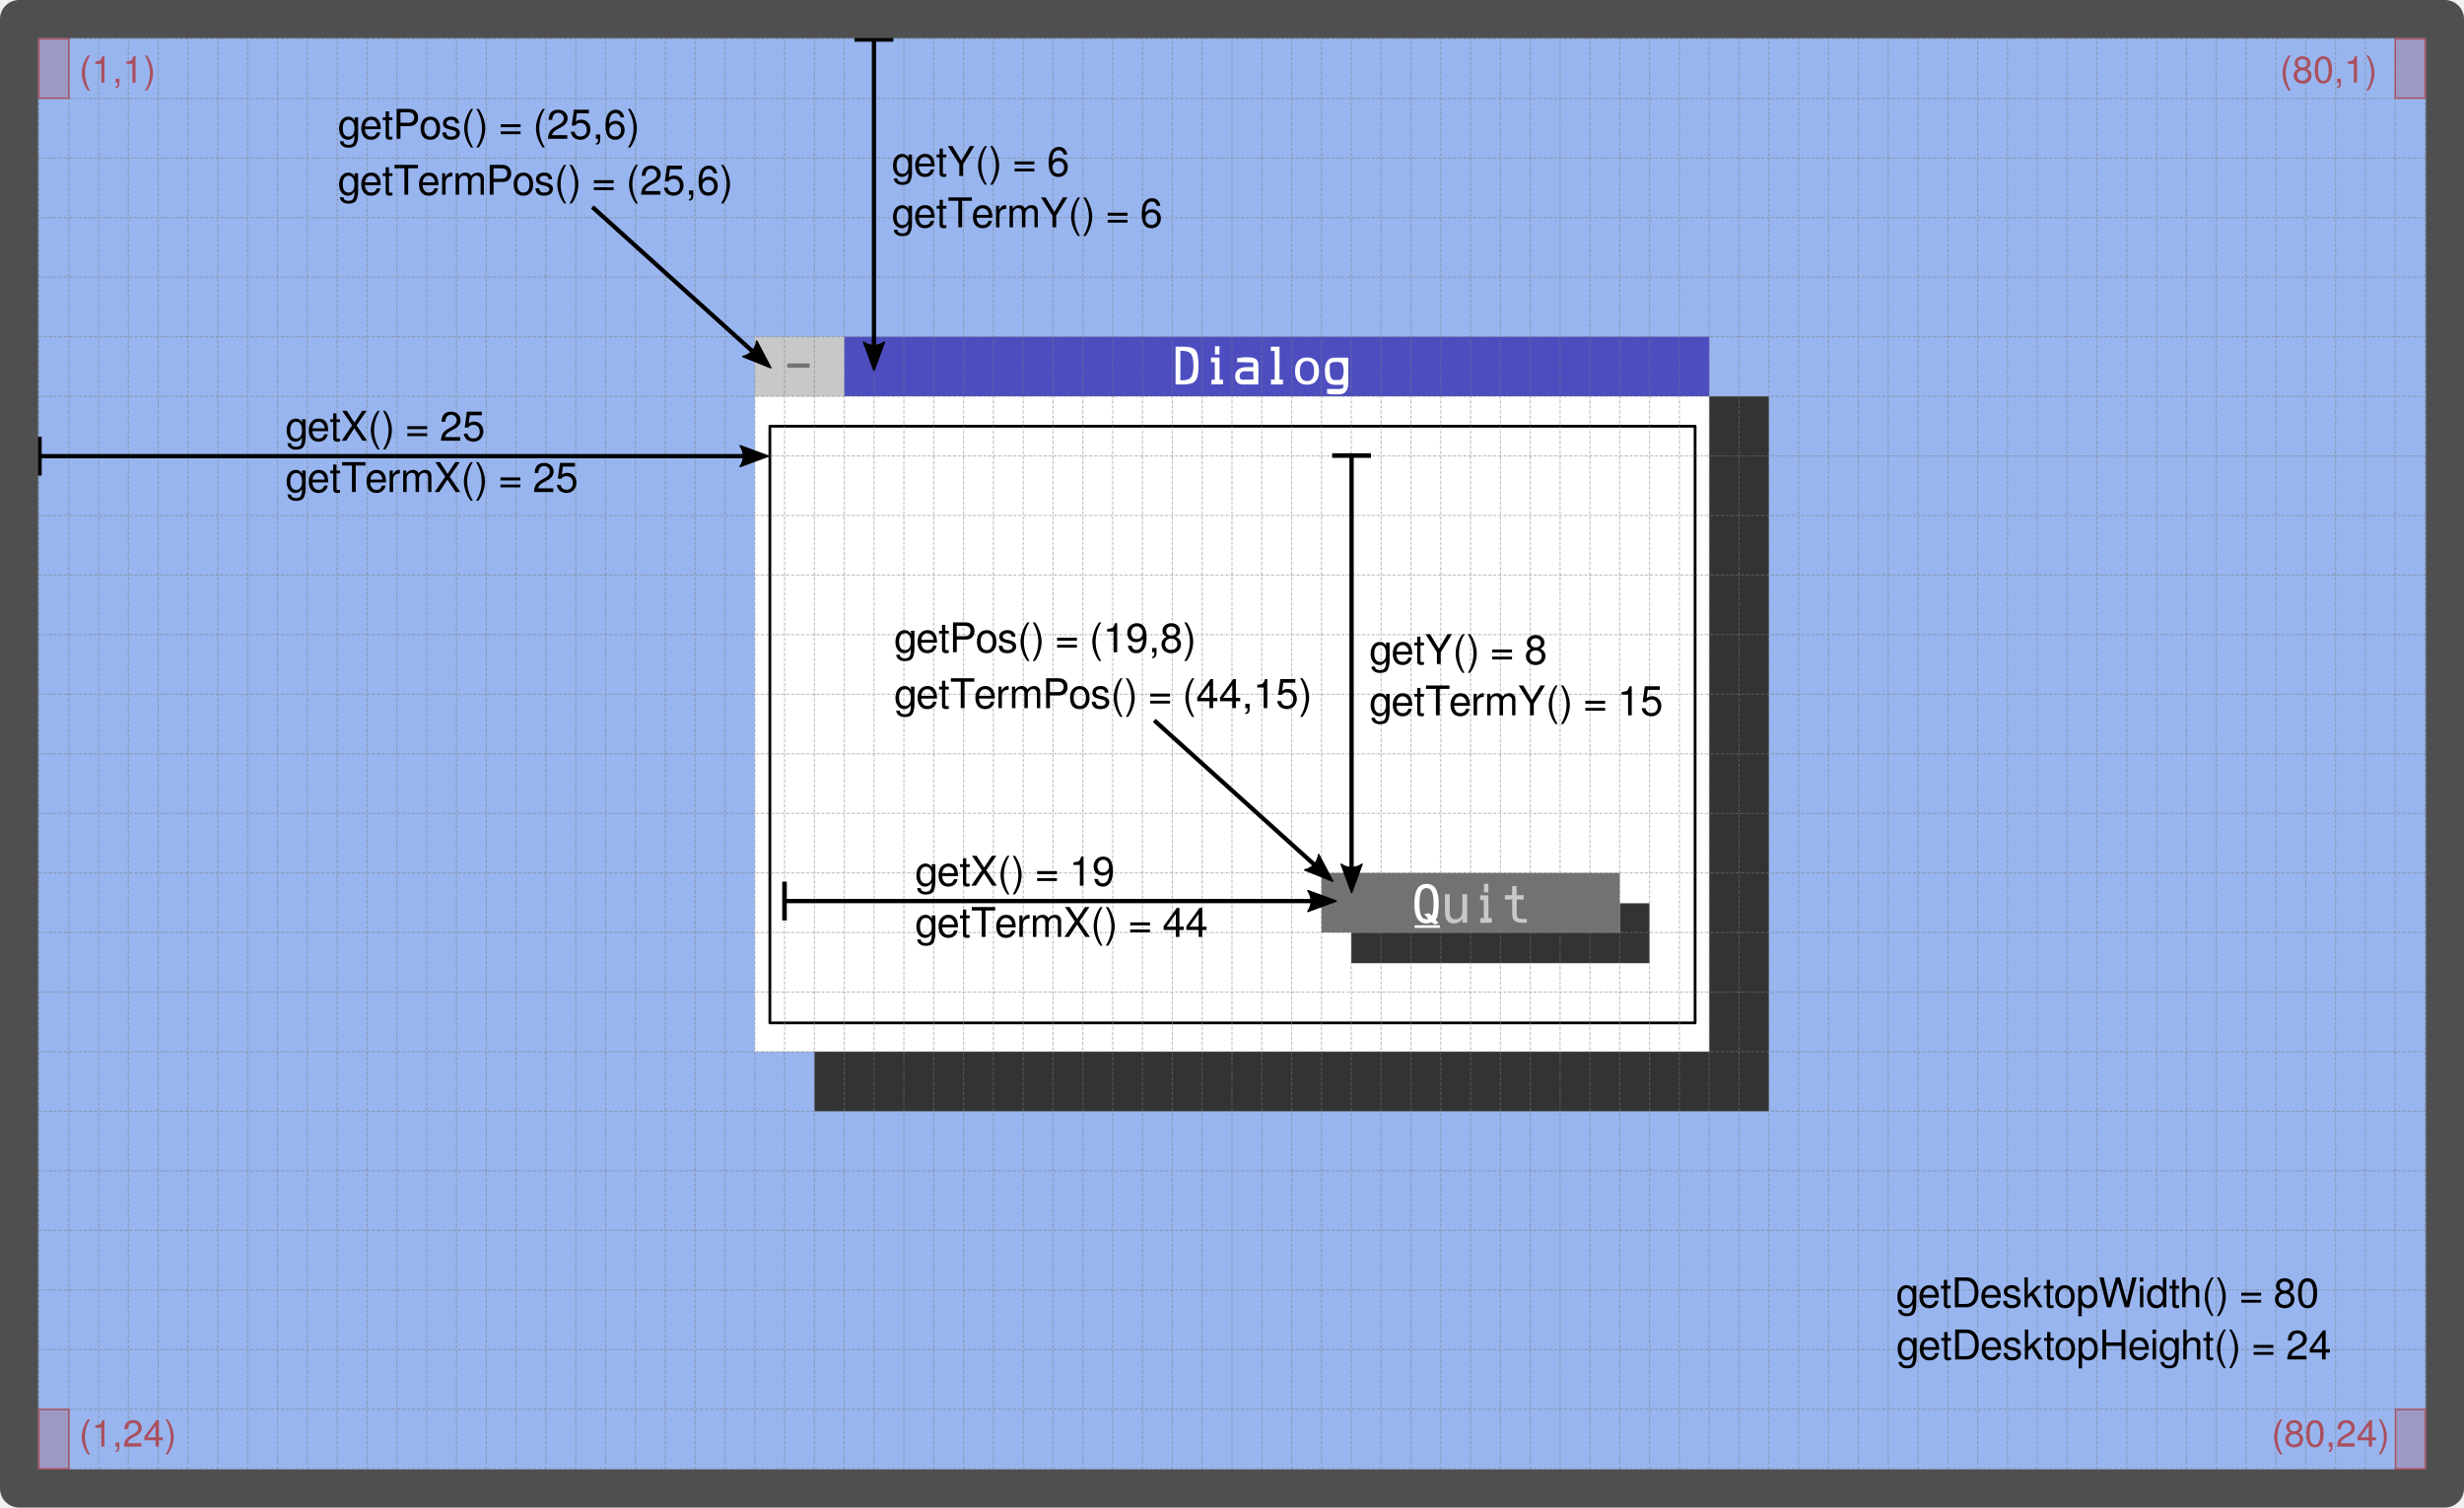
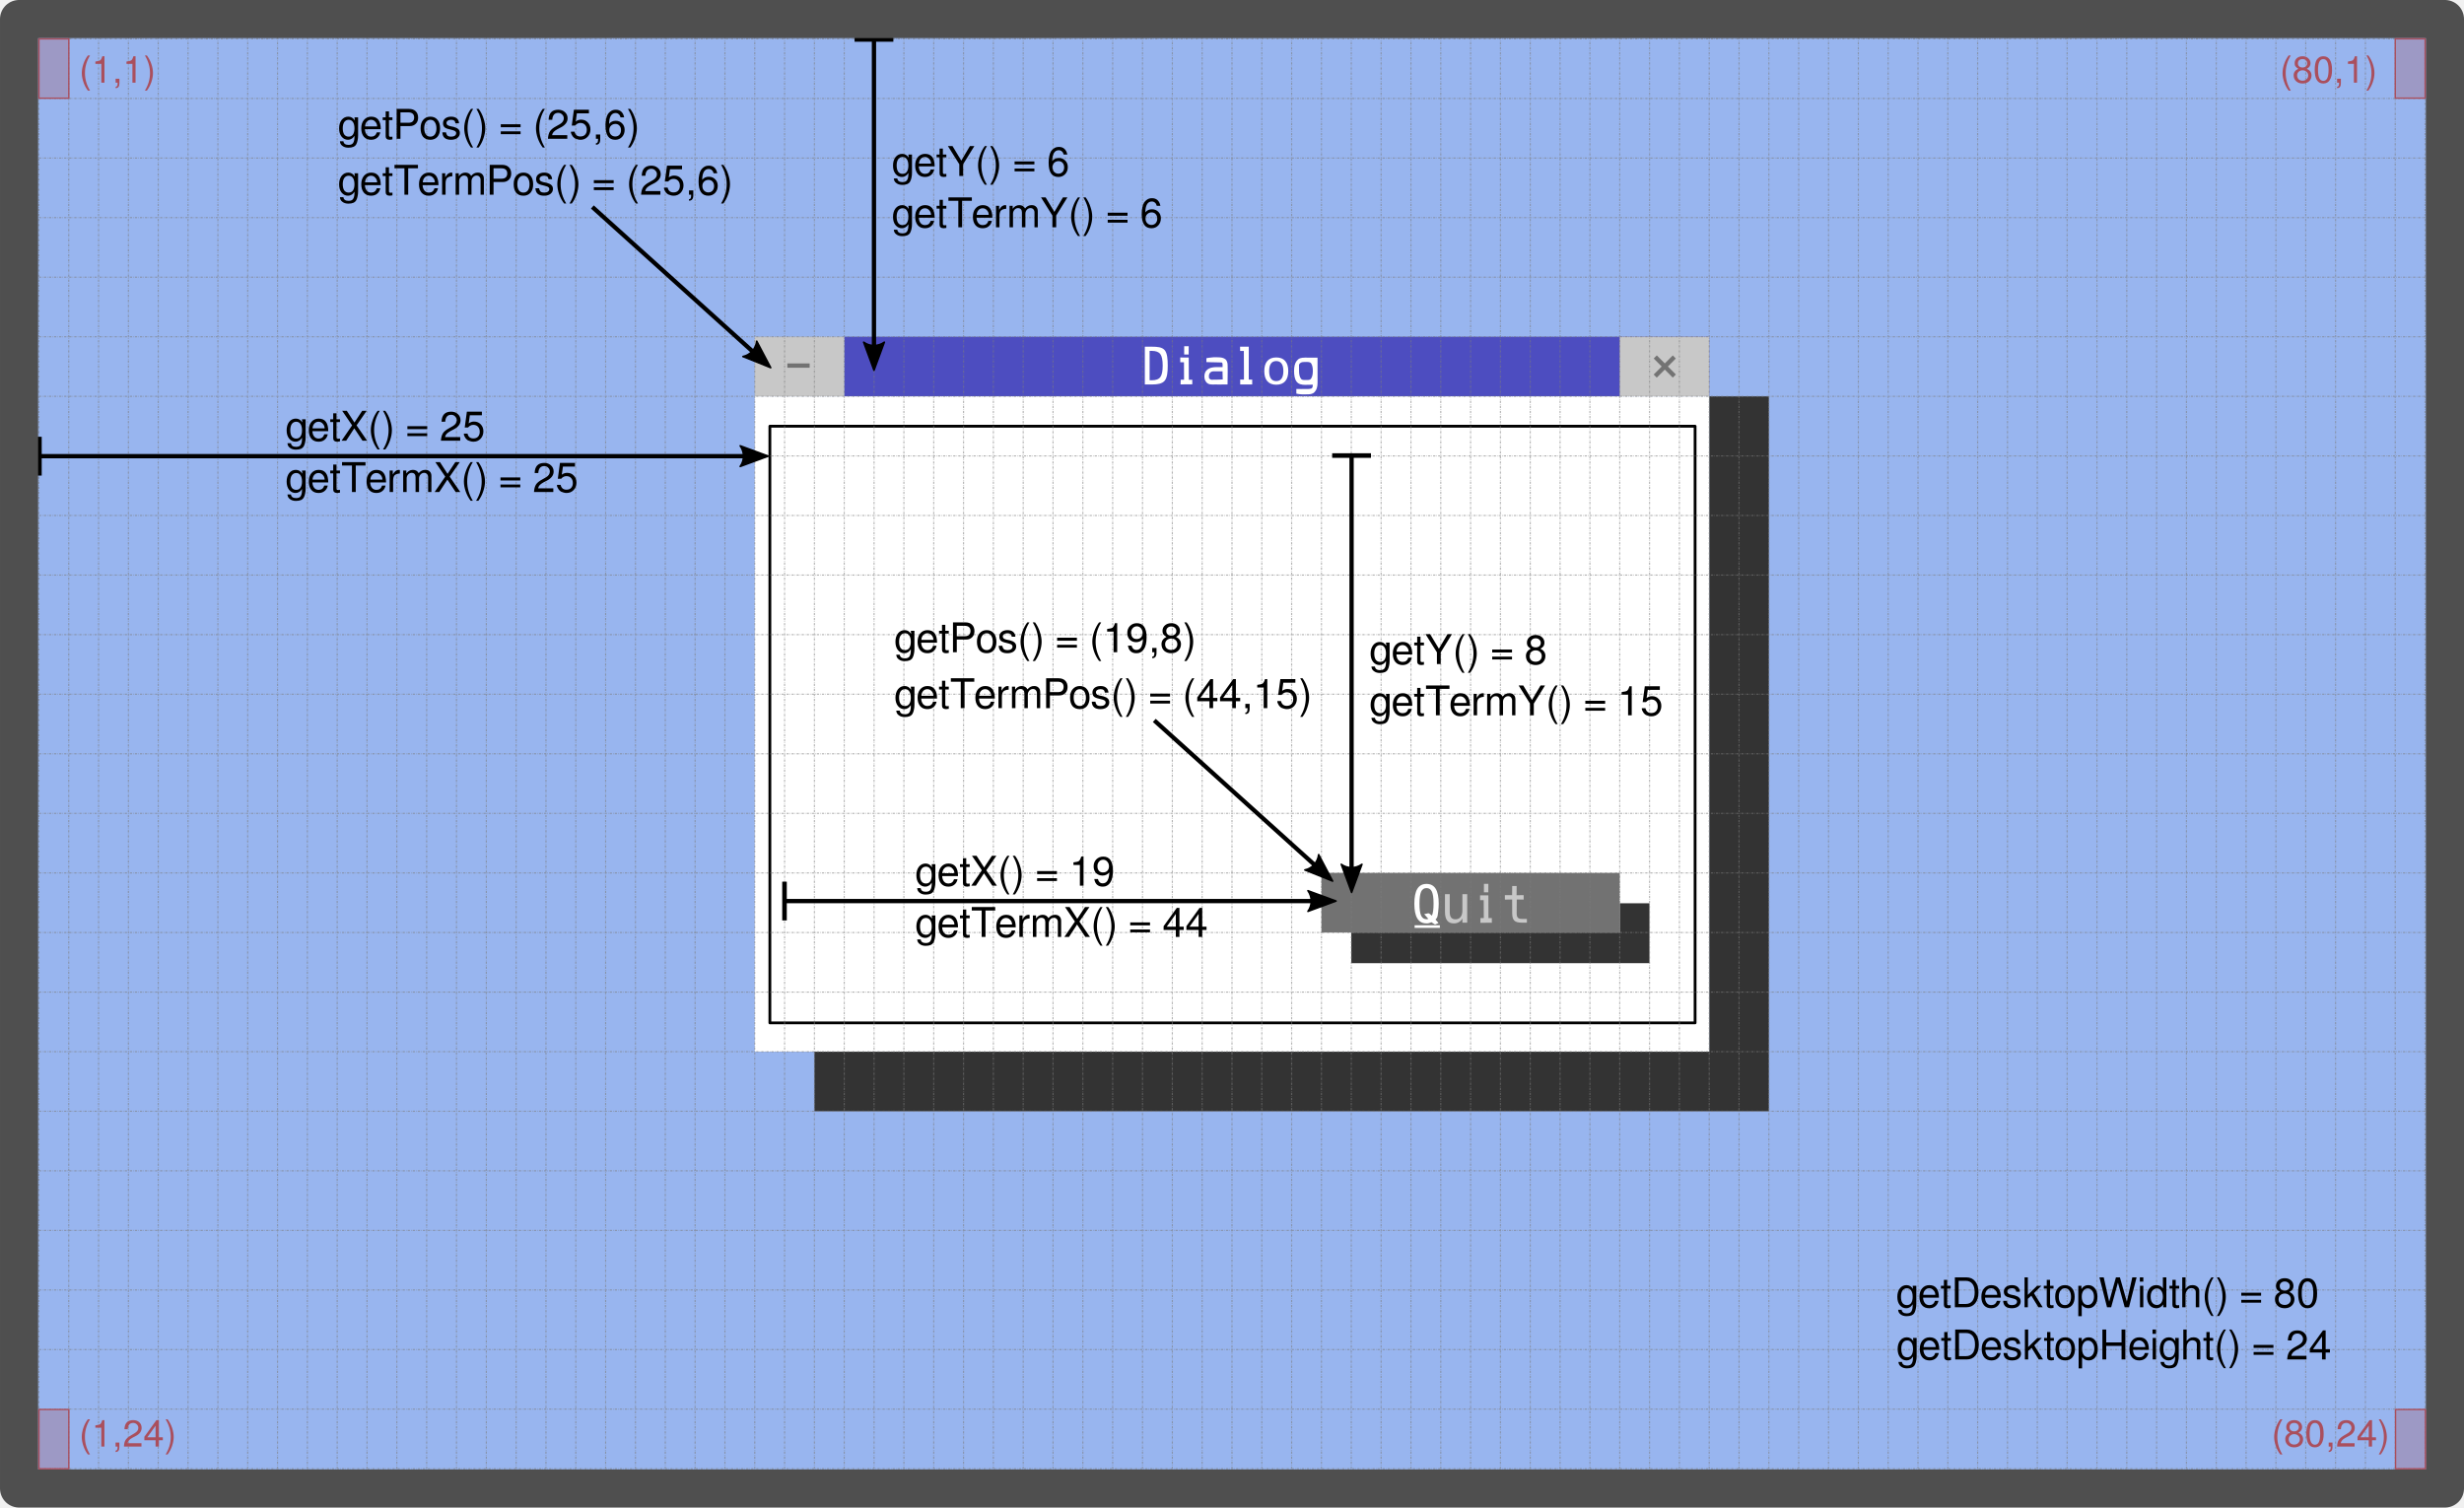
<svg xmlns="http://www.w3.org/2000/svg" id="svg165" width="881.236" height="539.152" version="1.1" viewBox="-3.483 -3.504 233.16 142.651">
  <defs id="defs169">
    <marker id="a-3" orient="auto" overflow="visible" refX="0" refY="0" style="overflow:visible">
      <path id="path2-6" d="M 8.719,4.034 -2.207,0.016 8.719,-4.002 c -1.745,2.372 -1.735,5.617 -6e-7,8.035 z" transform="scale(0.6)" style="fill-rule:evenodd;stroke:#000;stroke-width:.625;stroke-linejoin:round" />
    </marker>
    <marker id="s-7" orient="auto" overflow="visible" refX="0" refY="0" style="overflow:visible">
      <path id="path56-5" d="M 0,5.65 V -5.65" transform="scale(0.8)" style="fill:none;stroke:#000;stroke-width:1pt" />
    </marker>
    <marker id="r-9" orient="auto" overflow="visible" refX="0" refY="0" style="overflow:visible">
      <path id="path53-1" d="M 0,5.65 V -5.65" transform="scale(0.8)" style="fill:none;stroke:#000;stroke-width:1pt" />
    </marker>
    <marker id="c-2" orient="auto" overflow="visible" refX="0" refY="0" style="overflow:visible">
      <path id="path8-7" d="M 8.719,4.034 -2.207,0.016 8.719,-4.002 c -1.745,2.372 -1.735,5.617 -6e-7,8.035 z" transform="scale(-0.6)" style="fill-rule:evenodd;stroke:#000;stroke-width:.625;stroke-linejoin:round" />
    </marker>
    <marker id="b-0" orient="auto" overflow="visible" refX="0" refY="0" style="overflow:visible">
      <path id="path5-6" d="M 8.719,4.034 -2.207,0.016 8.719,-4.002 c -1.745,2.372 -1.735,5.617 -6e-7,8.035 z" transform="scale(0.6)" style="fill-rule:evenodd;stroke:#000;stroke-width:.625;stroke-linejoin:round" />
    </marker>
  </defs>
  <g id="Terminal" transform="translate(2.0027161e-8,-1.1799729e-6)">
    <rect id="background" width="229.552" height="139.043" x="-1.679" y="-1.7" style="opacity:1;fill:#98b5ef;fill-opacity:1;stroke:none;stroke-width:.265;stroke-linecap:round;stroke-linejoin:round;stroke-miterlimit:1.5;stroke-dasharray:none;stroke-dashoffset:0;stroke-opacity:1;paint-order:normal" />
    <path id="dialog-shadow" style="opacity:1;fill:#333;fill-opacity:1;stroke:none;stroke-width:.406;stroke-linecap:round;stroke-linejoin:round;stroke-miterlimit:4;stroke-dasharray:none;stroke-dashoffset:0;stroke-opacity:1;paint-order:normal" d="m 73.582,96.011 h 84.672 v 5.637 H 73.582 Z M 158.254,34 h 5.645 V 101.648 l -5.645,-1e-5 z" />
    <rect style="opacity:1;fill:#4d4dc0;fill-opacity:1;stroke:none;stroke-width:.265;stroke-linecap:round;stroke-linejoin:round;stroke-miterlimit:1.5;stroke-dasharray:none;stroke-dashoffset:0;stroke-opacity:1;paint-order:normal" id="titlebar" width="81.85" height="5.637" x="76.404" y="28.362" ry="0" />
-     <g id="title-bar-text" aria-label="Dialog" transform="translate(71.69261,37.69786)" style="font-style:normal;font-variant:normal;font-weight:400;font-stretch:normal;font-size:4.939px;line-height:125%;font-family:'Bitstream Vera Sans Mono';-inkscape-font-specification:'Bitstream Vera Sans Mono, Normal';font-variant-ligatures:normal;font-variant-caps:normal;font-variant-numeric:normal;font-feature-settings:normal;text-align:start;letter-spacing:0;word-spacing:0;writing-mode:lr-tb;text-anchor:start;fill:#fff;fill-opacity:1;stroke:none;stroke-width:.265px;stroke-linecap:butt;stroke-linejoin:miter;stroke-opacity:1">
+     <g id="title-bar-text" aria-label="Dialog" transform="translate(68.78225,37.69786)" style="font-style:normal;font-variant:normal;font-weight:400;font-stretch:normal;font-size:4.939px;line-height:125%;font-family:'Bitstream Vera Sans Mono';-inkscape-font-specification:'Bitstream Vera Sans Mono, Normal';font-variant-ligatures:normal;font-variant-caps:normal;font-variant-numeric:normal;font-feature-settings:normal;text-align:start;letter-spacing:0;word-spacing:0;writing-mode:lr-tb;text-anchor:start;fill:#fff;fill-opacity:1;stroke:none;stroke-width:.265px;stroke-linecap:butt;stroke-linejoin:miter;stroke-opacity:1">
      <path d="m 36.735,-5.219 c 0.38,0 0.646,-0.1 0.796,-0.299 0.151,-0.201 0.226,-0.563 0.226,-1.087 0,-0.528 -0.075,-0.892 -0.226,-1.092 -0.149,-0.201 -0.415,-0.302 -0.796,-0.302 h -0.215 v 2.78 z m 0.009,-3.177 c 0.51,0 0.96,0.038 1.202,0.329 0.242,0.29 0.288,0.849 0.288,1.462 0,0.61 -0.051,1.141 -0.293,1.431 -0.242,0.289 -0.687,0.352 -1.197,0.352 h -0.678 v -3.574 z" style="font-size:4.762px;fill:#fff;fill-opacity:1;stroke-width:.265px" id="path4980" />
      <path d="m 39.417,-7.375 0.803,4.768e-4 0.011,2.109 0.324,-0.004 0.004,0.431 -1.113,0.009 0.013,-0.439 h 0.319 l -0.008,-1.658 -0.352,6.36e-4 z m 0.373,-1.065 h 0.428 l -0.004,0.783 -0.425,-4.739e-4 z" style="font-size:4.762px;fill:#fff;fill-opacity:1;stroke-width:.265px" id="path4982" />
      <path d="m 43.126,-6.064 h -0.275 c -0.25,0 -0.407,-0.022 -0.534,0.066 -0.126,0.087 -0.188,0.217 -0.188,0.391 0,0.157 -0.009,0.178 0.092,0.268 0.119,0.106 0.2,0.064 0.368,0.064 0.236,0 0.607,-0.006 0.848,-0.023 -0.007,-0.223 -0.01,-0.309 -0.017,-0.622 v -0.144 z m 0.781,-0.053 -0.013,1.291 -0.47,0.004 c -0.384,0.024 -0.614,-0.016 -0.878,0.005 -0.265,0 -0.45,-0.012 -0.608,-0.161 -0.158,-0.15 -0.237,-0.351 -0.237,-0.602 0,-0.29 0.097,-0.51 0.291,-0.66 0.195,-0.15 0.481,-0.226 0.858,-0.226 h 0.574 v -0.067 c -0.002,-0.208 0.026,-0.311 -0.086,-0.37 -0.135,-0.006 -0.357,-0.012 -0.574,-0.015 -0.217,-0.003 -0.202,-0.004 -0.415,-0.008 -0.213,-0.004 -0.231,-0.003 -0.456,-0.014 l -0.001,-0.367 c 0.188,-0.043 0.323,-0.051 0.476,-0.068 0.152,-0.017 0.216,-0.024 0.392,-0.024 0.176,0 0.545,0.005 0.697,0.069 0.153,0.064 0.093,0.026 0.259,0.144 0.066,0.048 0.147,0.229 0.176,0.392 0.014,0.139 0.012,0.287 0.012,0.515 z" style="font-size:4.762px;fill:#fff;fill-opacity:1;stroke-width:.265px" id="path4984" />
      <path d="m 45.9,-5.689 c -1.56e-4,0.188 -0.004,0.296 0.001,0.403 0.128,2.853e-4 0.39,0.007 0.326,0.003 l -1.39e-4,0.105 v 0.356 c 0,0 -0.204,-1.388e-4 -0.306,0 -0.277,3.759e-4 -0.619,0.002 -0.83,0.002 -0.004,-0.24 -0.002,-0.455 4.08e-4,-0.467 0,0 0.098,0.002 0.189,0.002 0.183,6.815e-4 0.167,0.018 0.166,-0.027 -0.002,-0.114 0.002,-0.28 0.001,-0.427 l -0.011,-2.256 h -0.354 l -0.004,-0.4 h 0.824 z" style="font-size:4.762px;fill:#fff;fill-opacity:1;stroke-width:.265px" id="path4986" />
      <path d="m 48.502,-7.037 q -0.331,0 -0.502,0.239 -0.17,0.239 -0.17,0.709 0,0.467 0.17,0.709 0.17,0.239 0.502,0.239 0.334,0 0.504,-0.239 0.17,-0.241 0.17,-0.709 0,-0.47 -0.17,-0.709 -0.17,-0.239 -0.504,-0.239 z m 0,-0.342 q 0.552,0 0.843,0.331 0.294,0.331 0.294,0.959 0,0.63 -0.291,0.961 -0.291,0.329 -0.845,0.329 -0.552,0 -0.843,-0.329 -0.291,-0.331 -0.291,-0.961 0,-0.628 0.291,-0.959 0.291,-0.331 0.843,-0.331 z" style="font-size:4.762px;fill:#fff;fill-opacity:1;stroke-width:.265px" id="path4988" />
      <path d="m 51.965,-6.104 c 0,-0.315 -0.055,-0.555 -0.164,-0.718 -0.108,-0.165 -0.439,-0.127 -0.647,-0.127 -0.217,0 -0.395,0.043 -0.498,0.247 -0.002,0.174 0.002,0.282 0.002,0.598 0,0.315 0.057,0.556 0.172,0.722 0.116,0.165 0.262,0.135 0.481,0.135 0.205,0 0.382,0.029 0.49,-0.137 0.11,-0.166 0.164,-0.406 0.164,-0.72 z m 0.445,1.136 c 0,0.384 -0.096,0.675 -0.288,0.873 -0.192,0.198 -0.459,0.208 -0.707,0.208 -0.247,0 -0.333,0.009 -0.48,0.002 -0.147,-0.007 -0.396,-0.029 -0.53,-0.07 l -0.004,-0.439 c 0.176,0.002 0.297,0.006 0.437,0.004 0.14,-0.003 0.242,-0.002 0.416,-0.002 0.174,0 0.336,0.014 0.574,-0.045 0.12,-0.103 0.111,-0.101 0.135,-0.359 -0.224,-0.006 -0.023,-0.001 -0.204,7.318e-4 -0.141,0.002 -0.355,0.01 -0.531,0.01 -0.316,0 -0.608,-0.06 -0.796,-0.299 -0.188,-0.239 -0.243,-0.619 -0.243,-1.02 0,-0.402 0.067,-0.723 0.256,-0.962 0.188,-0.239 0.396,-0.291 0.775,-0.297 0.378,-0.005 0.578,-0.002 0.781,0.004 l 0.407,0.003 z" style="font-size:4.762px;fill:#fff;fill-opacity:1;stroke-width:.265px" id="path4990" />
    </g>
    <rect style="opacity:1;fill:#c8c8c8;fill-opacity:1;stroke:none;stroke-width:.265;stroke-linecap:round;stroke-linejoin:round;stroke-miterlimit:1.5;stroke-dasharray:none;stroke-dashoffset:0;stroke-opacity:1;paint-order:normal" id="title-bar-button" width="8.467" height="5.637" x="67.937" y="28.362" />
    <path style="opacity:1;fill:none;stroke:#727272;stroke-width:.406;stroke-miterlimit:4;stroke-dasharray:none;stroke-opacity:1" id="title-bar-button-line" d="M 73.132,31.089 H 71.019" />
+     <rect style="fill:#c8c8c8;fill-opacity:1;stroke:none;stroke-width:0.265;stroke-linecap:round;stroke-linejoin:round;stroke-miterlimit:1.5;stroke-dasharray:none;stroke-dashoffset:0;stroke-opacity:1;paint-order:normal" id="title-bar-close-button" width="8.467" height="5.637" x="149.787" y="28.362" />
+     <path d="m 152.998,31.937 0.76,-0.76 -0.757,-0.757 0.294,-0.294 0.757,0.757 0.755,-0.755 0.289,0.292 -0.752,0.755 0.757,0.757 -0.294,0.294 -0.757,-0.757 -0.76,0.76 z" id="×" style="fill:#737373;stroke-width:0.265px" />
    <rect style="opacity:1;fill:#fff;fill-opacity:1;stroke:none;stroke-width:.265;stroke-linecap:round;stroke-linejoin:round;stroke-miterlimit:1.5;stroke-dasharray:none;stroke-dashoffset:0;stroke-opacity:1;paint-order:normal" id="dialog-client-area" width="90.317" height="62.011" x="67.937" y="34" />
    <rect style="opacity:1;fill:#fff;fill-opacity:0;stroke:#000;stroke-width:.265;stroke-linecap:round;stroke-linejoin:round;stroke-miterlimit:1.5;stroke-dasharray:none;stroke-dashoffset:0;stroke-opacity:1;paint-order:normal" id="dialog-border" width="87.551" height="56.459" x="69.367" y="36.826" />
    <path id="button-shadow" style="opacity:1;fill:#333;fill-opacity:1;stroke:none;stroke-width:.406;stroke-linecap:round;stroke-linejoin:round;stroke-miterlimit:4;stroke-dasharray:none;stroke-dashoffset:0;stroke-opacity:1;paint-order:normal" d="m 124.385,84.736 h 25.402 v 2.901 h -25.402 z m 25.398,-2.768 h 2.818 v 5.668 h -2.818 z" />
    <rect style="opacity:1;fill:#727272;fill-opacity:1;stroke:none;stroke-width:.406;stroke-linecap:round;stroke-linejoin:round;stroke-miterlimit:4;stroke-dasharray:none;stroke-dashoffset:0;stroke-opacity:1;paint-order:normal" id="button" width="28.224" height="5.637" x="121.563" y="79.098" />
    <g id="button-text" transform="translate(71.69261,37.69786)">
      <path style="font-style:normal;font-variant:normal;font-weight:400;font-stretch:normal;font-size:medium;line-height:125%;font-family:'Bitstream Vera Sans Mono';-inkscape-font-specification:'Bitstream Vera Sans Mono, Normal';font-variant-ligatures:normal;font-variant-caps:normal;font-variant-numeric:normal;font-feature-settings:normal;text-align:start;letter-spacing:0;word-spacing:0;writing-mode:lr-tb;text-anchor:start;fill:none;fill-opacity:1;stroke:#fff;stroke-width:.247;stroke-linecap:butt;stroke-linejoin:miter;stroke-miterlimit:4;stroke-dasharray:none;stroke-opacity:1" id="Q-underline" d="M 61.075,46.475 H 58.684" />
      <path d="m 61.557,45.081 v -1.674 h 0.452 v 1.674 q 0,0.364 0.13,0.535 0.133,0.171 0.408,0.171 0.319,0 0.489,-0.219 0.17,-0.222 0.17,-0.634 v -1.527 h 0.455 v 2.696 H 63.206 V 45.699 q -0.12,0.234 -0.329,0.354 -0.206,0.121 -0.484,0.121 -0.423,0 -0.629,-0.27 -0.206,-0.273 -0.206,-0.822 z" style="font-style:normal;font-variant:normal;font-weight:400;font-stretch:normal;font-size:medium;line-height:125%;font-family:'Bitstream Vera Sans Mono';-inkscape-font-specification:'Bitstream Vera Sans Mono, Normal';font-variant-ligatures:normal;font-variant-caps:normal;font-variant-numeric:normal;font-feature-settings:normal;text-align:start;letter-spacing:0;word-spacing:0;writing-mode:lr-tb;text-anchor:start;fill:#c8c8c8;fill-opacity:1;stroke:none;stroke-width:.265px;stroke-linecap:butt;stroke-linejoin:miter;stroke-opacity:1" id="path4661" />
      <path d="m 64.879,43.519 0.785,4.86e-4 0.01,2.155 0.317,-0.004 0.004,0.44 -1.089,0.009 0.013,-0.449 h 0.312 l -0.008,-1.695 -0.344,6.5e-4 z m 0.365,-1.089 h 0.419 l -0.004,0.801 -0.416,-4.84e-4 z" style="font-style:normal;font-variant:normal;font-weight:400;font-stretch:normal;font-size:4.762px;line-height:125%;font-family:'Bitstream Vera Sans Mono';-inkscape-font-specification:'Bitstream Vera Sans Mono, Normal';font-variant-ligatures:normal;font-variant-caps:normal;font-variant-numeric:normal;font-feature-settings:normal;text-align:start;letter-spacing:0;word-spacing:0;writing-mode:lr-tb;text-anchor:start;fill:#c8c8c8;fill-opacity:1;stroke:none;stroke-width:.265px;stroke-linecap:butt;stroke-linejoin:miter;stroke-opacity:1" id="path4982-36" />
      <path d="m 68.341,42.636 -0.008,0.87 0.668,-0.004 0.004,0.415 -0.655,-0.004 -0.008,1.301 c -0.001,0.199 0.036,0.338 0.109,0.417 0.072,0.079 0.199,0.118 0.379,0.118 h 0.478 v 0.355 h -0.52 c -0.319,0 -0.543,-0.067 -0.674,-0.2 -0.131,-0.133 -0.196,-0.363 -0.196,-0.69 l -0.004,-1.305 c -0.332,0 -0.359,0.004 -0.686,0.017 l -0.004,-0.428 h 0.686 l 0.008,-0.862 z" style="font-style:normal;font-variant:normal;font-weight:400;font-stretch:normal;font-size:medium;line-height:125%;font-family:'Bitstream Vera Sans Mono';-inkscape-font-specification:'Bitstream Vera Sans Mono, Normal';font-variant-ligatures:normal;font-variant-caps:normal;font-variant-numeric:normal;font-feature-settings:normal;text-align:start;letter-spacing:0;word-spacing:0;writing-mode:lr-tb;text-anchor:start;fill:#c8c8c8;fill-opacity:1;stroke:none;stroke-width:.265px;stroke-linecap:butt;stroke-linejoin:miter;stroke-opacity:1" id="path4665" />
      <path id="path4722" d="m 510.184,316.119 c -1.466,0 -2.56,0.583 -3.281,1.75 -0.716,1.167 -1.072,2.939 -1.072,5.314 0,2.37 0.357,4.138 1.072,5.305 0.721,1.167 1.809,1.75 3.264,1.75 0.046,0 0.108,-0.004 0.184,-0.01 -0.049,0.127 1.331,-0.198 1.576,-0.417 l 1.284,0.843 1.266,-0.561 -1.068,-1.219 c 0.321,-0.335 0.452,-0.55 0.643,-0.953 0.136,-0.315 0.5,-2.952 0.5,-4.738 0,-2.376 -0.361,-4.148 -1.082,-5.314 -0.716,-1.167 -1.811,-1.75 -3.283,-1.75 z m 0,1.494 c 0.896,0 1.54,0.428 1.93,1.285 0.396,0.857 0.594,2.284 0.594,4.283 0,1.999 -0.198,3.428 -0.594,4.285 -0.302,-0.105 -0.781,-0.851 -1.305,-0.846 l -1.455,0.316 1.039,1.18 0.438,0.525 c 0.013,-7.4e-4 0.022,-0.005 0.035,-0.006 -0.209,0.065 -0.434,0.105 -0.682,0.105 -0.89,0 -1.532,-0.428 -1.928,-1.285 -0.39,-0.857 -0.584,-2.282 -0.584,-4.275 -10e-6,-1.999 0.194,-3.426 0.584,-4.283 0.396,-0.857 1.038,-1.285 1.928,-1.285 z" transform="matrix(0.2645833,0,0,0.2645833,-75.17538,-41.20156)" style="font-style:normal;font-variant:normal;font-weight:700;font-stretch:normal;font-size:medium;line-height:125%;font-family:Arial;-inkscape-font-specification:'Arial Bold';text-align:start;letter-spacing:0;word-spacing:0;writing-mode:lr-tb;text-anchor:start;fill:#fff;fill-opacity:1;stroke:none;stroke-width:1px;stroke-linecap:butt;stroke-linejoin:miter;stroke-opacity:1" />
    </g>
    <path id="grid" d="M 0.199,0.004 V 135.706 M 3.022,0.004 V 135.706 M 5.844,0.004 V 135.706 M 8.667,0.004 V 135.706 M 11.489,0.004 V 135.706 M 14.311,0.004 V 135.706 M 17.134,0.004 V 135.706 M 19.956,0.004 V 135.706 M 22.779,0.004 V 135.706 M 25.601,0.004 V 135.706 M 28.423,0.004 V 135.706 M 31.246,0.004 V 135.706 M 34.068,0.004 V 135.706 M 36.891,0.004 V 135.706 M 39.713,0.004 V 135.706 M 42.536,0.004 V 135.706 M 45.358,0.004 V 135.706 M 48.18,0.004 V 135.706 M 51.003,0.004 V 135.706 M 53.825,0.004 V 135.706 M 56.648,0.004 V 135.706 M 59.47,0.004 V 135.706 M 62.292,0.004 V 135.706 M 65.115,0.004 V 135.706 M 67.937,0.004 V 135.706 M 70.76,0.004 V 135.706 M 73.582,0.004 V 135.706 M 76.404,0.004 V 135.706 M 79.227,0.004 V 135.706 M 82.049,0.004 V 135.706 M 84.872,0.004 V 135.706 M 87.694,0.004 V 135.706 M 90.516,0.004 V 135.706 M 93.339,0.004 V 135.706 M 96.161,0.004 V 135.706 M 98.984,0.004 V 135.706 M 101.806,0.004 V 135.706 M 104.629,0.004 V 135.706 M 107.451,0.004 V 135.706 M 110.273,0.004 V 135.706 M 113.096,0.004 V 135.706 M 115.918,0.004 V 135.706 M 118.741,0.004 V 135.706 M 121.563,0.004 V 135.706 M 124.385,0.004 V 135.706 M 127.208,0.004 V 135.706 M 130.03,0.004 V 135.706 M 132.853,0.004 V 135.706 M 135.675,0.004 V 135.706 M 138.497,0.004 V 135.706 M 141.32,0.004 V 135.706 M 144.142,0.004 V 135.706 M 146.965,0.004 V 135.706 M 149.787,0.004 V 135.706 M 152.609,0.004 V 135.706 M 155.432,0.004 V 135.706 M 158.254,0.004 V 135.706 M 161.077,0.004 V 135.706 M 163.899,0.004 V 135.706 M 166.721,0.004 V 135.706 M 169.544,0.004 V 135.706 M 172.366,0.004 V 135.706 M 175.189,0.004 V 135.706 M 178.011,0.004 V 135.706 M 180.834,0.004 V 135.706 M 183.656,0.004 V 135.706 M 186.478,0.004 V 135.706 M 189.301,0.004 V 135.706 M 192.123,0.004 V 135.706 M 194.946,0.004 V 135.706 M 197.768,0.004 V 135.706 M 200.59,0.004 V 135.706 M 203.413,0.004 V 135.706 M 206.235,0.004 V 135.706 M 209.058,0.004 V 135.706 M 211.88,0.004 V 135.706 M 214.702,0.004 V 135.706 M 217.525,0.004 V 135.706 M 220.347,0.004 V 135.706 M 223.17,0.004 V 135.706 M 225.992,0.004 V 135.706 M 0.199,0.176 H 226.194 M 0.199,5.813 H 226.194 M 0.199,11.45 H 226.194 M 0.199,17.088 H 226.194 M 0.199,22.725 H 226.194 M 0.199,28.362 H 226.194 M 0.199,34 H 226.194 M 0.199,39.637 H 226.194 M 0.199,45.274 H 226.194 M 0.199,50.912 H 226.194 M 0.199,56.549 H 226.194 M 0.199,62.186 H 226.194 M 0.199,67.824 H 226.194 M 0.199,73.461 H 226.194 M 0.199,79.098 H 226.194 M 0.199,84.736 H 226.194 M 0.199,90.373 H 226.194 M 0.199,96.011 H 226.194 M 0.199,101.648 H 226.194 M 0.199,107.285 H 226.194 M 0.199,112.923 H 226.194 M 0.199,118.56 H 226.194 M 0.199,124.197 H 226.194 M 0.199,129.835 H 226.194 M 0.199,135.472 H 226.194" style="fill:none;stroke:#7c7c7c;stroke-width:.106;stroke-dasharray:.213,.106,.053,.106;stroke-opacity:.575" />
  </g>
  <text style="font-size:3.881px;font-family:FreeSans,Arial,'Bitstream Vera Sans','DejaVu Sans','Open Sans',sans-serif;text-anchor:middle;stroke-width:.265" id="text79" x="195.958" y="120.195" font-size="3.881">getDesktopWidth() = 80</text>
  <text style="font-size:3.881px;font-family:FreeSans,Arial,'Bitstream Vera Sans','DejaVu Sans','Open Sans',sans-serif;text-anchor:middle;stroke-width:.265" id="text81" x="196.557" y="125.133" font-size="3.881">getDesktopHeight() = 24</text>
  <path id="path83" d="M 79.217,0.225 V 30.999" style="fill:none;stroke:#000;stroke-width:.406;marker-start:url(#r-9);marker-end:url(#c-2)" />
  <text style="font-size:3.881px;font-family:FreeSans,Arial,'Bitstream Vera Sans','DejaVu Sans','Open Sans',sans-serif;stroke-width:.265" id="text89" x="28.495" y="9.628" font-size="3.881">
    <tspan id="tspan85" x="28.495" y="9.628">getPos() = (25,6)</tspan>
    <tspan id="tspan87" x="28.495" y="14.92">getTermPos() = (25,6)</tspan>
  </text>
  <text id="text97" x="80.912" y="13.148" font-size="3.881" style="font-size:3.881px;font-family:FreeSans,Arial,'Bitstream Vera Sans','DejaVu Sans','Open Sans',sans-serif;stroke-width:.265">
    <tspan id="tspan93" x="80.912" y="13.148" font-size="3.881" style="font-size:3.881px;font-family:FreeSans,Arial,'Bitstream Vera Sans','DejaVu Sans','Open Sans',sans-serif;stroke-width:.265">getY() = 6</tspan>
    <tspan id="tspan95" x="80.912" y="17.999" font-size="3.881" style="font-size:3.881px;font-family:FreeSans,Arial,'Bitstream Vera Sans','DejaVu Sans','Open Sans',sans-serif;stroke-width:.265">getTermY() = 6</tspan>
  </text>
  <path id="path91" d="M 68.682,39.661 H 0.247" style="fill:none;stroke:#000;stroke-width:.406;marker-start:url(#a-3);marker-end:url(#r-9)" />
  <path id="path99" d="M 69.045,30.931 52.57,16.081" style="fill:none;stroke:#000;stroke-width:.406;marker-start:url(#a-3)" />
  <text id="text105" x="23.53" y="38.2" font-size="3.881" style="font-size:3.881px;font-family:FreeSans,Arial,'Bitstream Vera Sans','DejaVu Sans','Open Sans',sans-serif;stroke-width:.265">
    <tspan id="tspan101" x="23.53" y="38.2" font-size="3.881" style="font-size:3.881px;font-family:FreeSans,Arial,'Bitstream Vera Sans','DejaVu Sans','Open Sans',sans-serif;stroke-width:.265">getX() = 25</tspan>
    <tspan id="tspan103" x="23.53" y="43.051" font-size="3.881" style="font-size:3.881px;font-family:FreeSans,Arial,'Bitstream Vera Sans','DejaVu Sans','Open Sans',sans-serif;stroke-width:.265">getTermX() = 25</tspan>
  </text>
  <path style="fill:none;stroke:#4f4f4f;stroke-width:3.608;stroke-linejoin:round" id="path163" d="M -1.679,-1.7 H 227.874 V 137.343 H -1.679 Z" />
  <text style="font-style:normal;font-variant:normal;font-weight:400;font-stretch:normal;font-size:3.528px;font-family:FreeSans,Arial,'Bitstream Vera Sans','DejaVu Sans','Open Sans',sans-serif;-inkscape-font-specification:'FreeSans, Arial, Bitstream Vera Sans, DejaVu Sans, Open Sans, sans-serif, Normal';font-variant-ligatures:normal;font-variant-caps:normal;font-variant-numeric:normal;font-feature-settings:normal;text-align:center;writing-mode:lr-tb;text-anchor:middle;fill:#aa4f5d;fill-opacity:1;stroke-width:.265" id="text81-3" x="7.634" y="4.318" font-size="3.881">
    <tspan id="tspan4561" x="7.634" y="4.318">(1,1)</tspan>
  </text>
  <rect id="rect4575" width="2.831" height="5.614" x=".199" y=".176" style="opacity:1;fill:#aa4f5d;fill-opacity:.278;stroke:#aa4f5d;stroke-width:.132;stroke-linejoin:round;stroke-miterlimit:4;stroke-dasharray:none;stroke-dashoffset:0;stroke-opacity:1" />
  <text style="font-style:normal;font-variant:normal;font-weight:400;font-stretch:normal;font-size:3.528px;font-family:FreeSans,Arial,'Bitstream Vera Sans','DejaVu Sans','Open Sans',sans-serif;-inkscape-font-specification:'FreeSans, Arial, Bitstream Vera Sans, DejaVu Sans, Open Sans, sans-serif, Normal';font-variant-ligatures:normal;font-variant-caps:normal;font-variant-numeric:normal;font-feature-settings:normal;text-align:center;writing-mode:lr-tb;text-anchor:middle;fill:#aa4f5d;fill-opacity:1;stroke-width:.265" id="text81-3-0" x="217.052" y="133.372" font-size="3.881">
    <tspan id="tspan4598" x="217.052" y="133.372">(80,24)</tspan>
  </text>
  <rect id="rect4575-1" width="2.831" height="5.614" x="223.199" y="129.869" style="opacity:1;fill:#aa4f5d;fill-opacity:.278;stroke:#aa4f5d;stroke-width:.132;stroke-linejoin:round;stroke-miterlimit:4;stroke-dasharray:none;stroke-dashoffset:0;stroke-opacity:1" />
  <path id="path91-3" d="M 122.406,81.76 H 70.752" style="fill:none;stroke:#000;stroke-width:.406;marker-start:url(#a-3);marker-end:url(#s-7)" />
  <text id="text105-5" x="83.123" y="80.299" font-size="3.881" style="font-size:3.881px;font-family:FreeSans,Arial,'Bitstream Vera Sans','DejaVu Sans','Open Sans',sans-serif;stroke-width:.265">
    <tspan id="tspan101-6" x="83.123" y="80.299" font-size="3.881" style="font-size:3.881px;font-family:FreeSans,Arial,'Bitstream Vera Sans','DejaVu Sans','Open Sans',sans-serif;stroke-width:.265">getX() = 19</tspan>
    <tspan id="tspan103-2" x="83.123" y="85.15" font-size="3.881" style="font-size:3.881px;font-family:FreeSans,Arial,'Bitstream Vera Sans','DejaVu Sans','Open Sans',sans-serif;stroke-width:.265">getTermX() = 44</tspan>
  </text>
  <path id="path83-0" d="M 124.412,39.601 V 80.404" style="fill:none;stroke:#000;stroke-width:.406;marker-start:url(#r-9);marker-end:url(#c-2);stroke-miterlimit:4;stroke-dasharray:none" />
  <text id="text97-9" x="126.107" y="59.332" font-size="3.881" style="font-size:3.881px;font-family:FreeSans,Arial,'Bitstream Vera Sans','DejaVu Sans','Open Sans',sans-serif;stroke-width:.265">
    <tspan id="tspan93-3" x="126.107" y="59.332" font-size="3.881" style="font-size:3.881px;font-family:FreeSans,Arial,'Bitstream Vera Sans','DejaVu Sans','Open Sans',sans-serif;stroke-width:.265">getY() = 8</tspan>
    <tspan id="tspan95-6" x="126.107" y="64.183" font-size="3.881" style="font-size:3.881px;font-family:FreeSans,Arial,'Bitstream Vera Sans','DejaVu Sans','Open Sans',sans-serif;stroke-width:.265">getTermY() = 15</tspan>
  </text>
  <text style="font-size:3.881px;font-family:FreeSans,Arial,'Bitstream Vera Sans','DejaVu Sans','Open Sans',sans-serif;stroke-width:.265" id="text89-2" x="81.139" y="58.212" font-size="3.881">
    <tspan id="tspan85-6" x="81.139" y="58.212" style="stroke-width:.265">getPos() = (19,8)</tspan>
    <tspan id="tspan87-1" x="81.139" y="63.503" style="stroke-width:.265">getTermPos() = (44,15)</tspan>
  </text>
  <path id="path99-8" d="M 122.218,79.514 105.744,64.665" style="fill:none;stroke:#000;stroke-width:.406;marker-start:url(#b-0)" />
  <text style="font-style:normal;font-variant:normal;font-weight:400;font-stretch:normal;font-size:3.528px;font-family:FreeSans,Arial,'Bitstream Vera Sans','DejaVu Sans','Open Sans',sans-serif;-inkscape-font-specification:'FreeSans, Arial, Bitstream Vera Sans, DejaVu Sans, Open Sans, sans-serif, Normal';font-variant-ligatures:normal;font-variant-caps:normal;font-variant-numeric:normal;font-feature-settings:normal;text-align:center;writing-mode:lr-tb;text-anchor:middle;fill:#aa4f5d;fill-opacity:1;stroke-width:.265" id="text81-3-0-7" x="216.866" y="4.318" font-size="3.881">
    <tspan id="tspan5248" x="216.866" y="4.318">(80,1)</tspan>
  </text>
  <rect id="rect4575-1-2" width="2.831" height="5.614" x="223.172" y=".167" style="opacity:1;fill:#aa4f5d;fill-opacity:.278;stroke:#aa4f5d;stroke-width:.132;stroke-linejoin:round;stroke-miterlimit:4;stroke-dasharray:none;stroke-dashoffset:0;stroke-opacity:1" />
  <text style="font-style:normal;font-variant:normal;font-weight:400;font-stretch:normal;font-size:3.528px;font-family:FreeSans,Arial,'Bitstream Vera Sans','DejaVu Sans','Open Sans',sans-serif;-inkscape-font-specification:'FreeSans, Arial, Bitstream Vera Sans, DejaVu Sans, Open Sans, sans-serif, Normal';font-variant-ligatures:normal;font-variant-caps:normal;font-variant-numeric:normal;font-feature-settings:normal;text-align:center;writing-mode:lr-tb;text-anchor:middle;fill:#aa4f5d;fill-opacity:1;stroke-width:.265" id="text81-3-9" x="8.612" y="133.372" font-size="3.881">
    <tspan id="tspan4561-3" x="8.612" y="133.372" style="stroke-width:.265">(1,24)</tspan>
  </text>
  <rect id="rect4575-6" width="2.831" height="5.614" x=".199" y="129.869" style="opacity:1;fill:#aa4f5d;fill-opacity:.278;stroke:#aa4f5d;stroke-width:.132;stroke-linejoin:round;stroke-miterlimit:4;stroke-dasharray:none;stroke-dashoffset:0;stroke-opacity:1" />
</svg>
